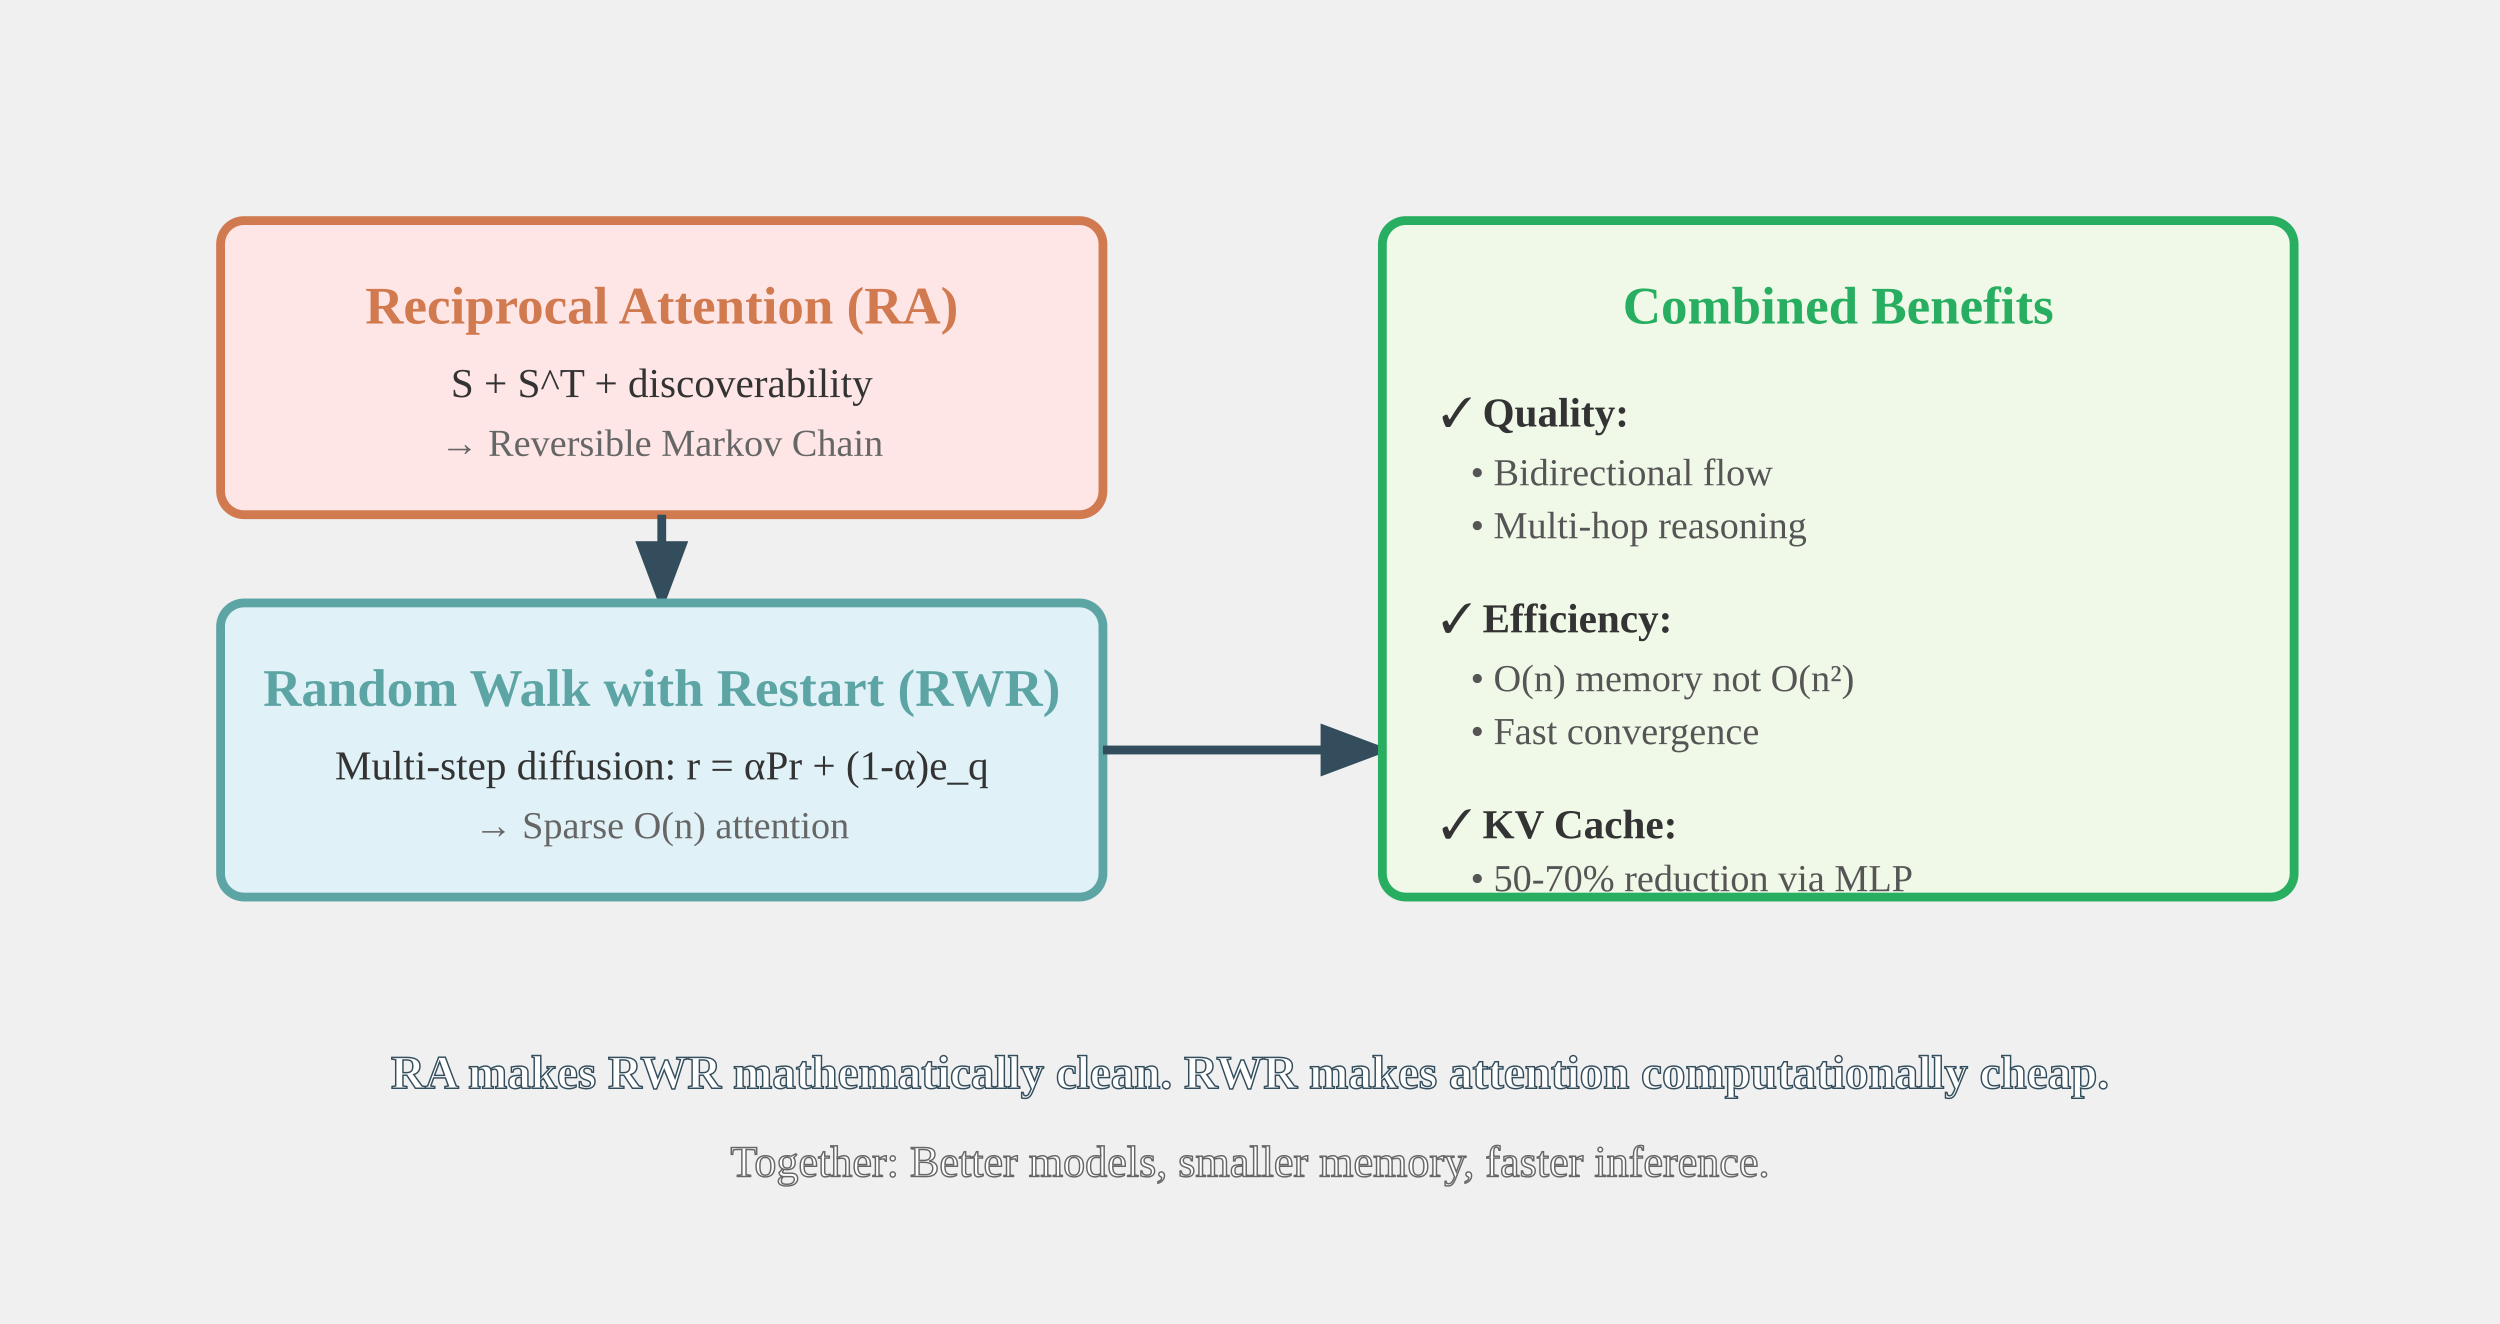
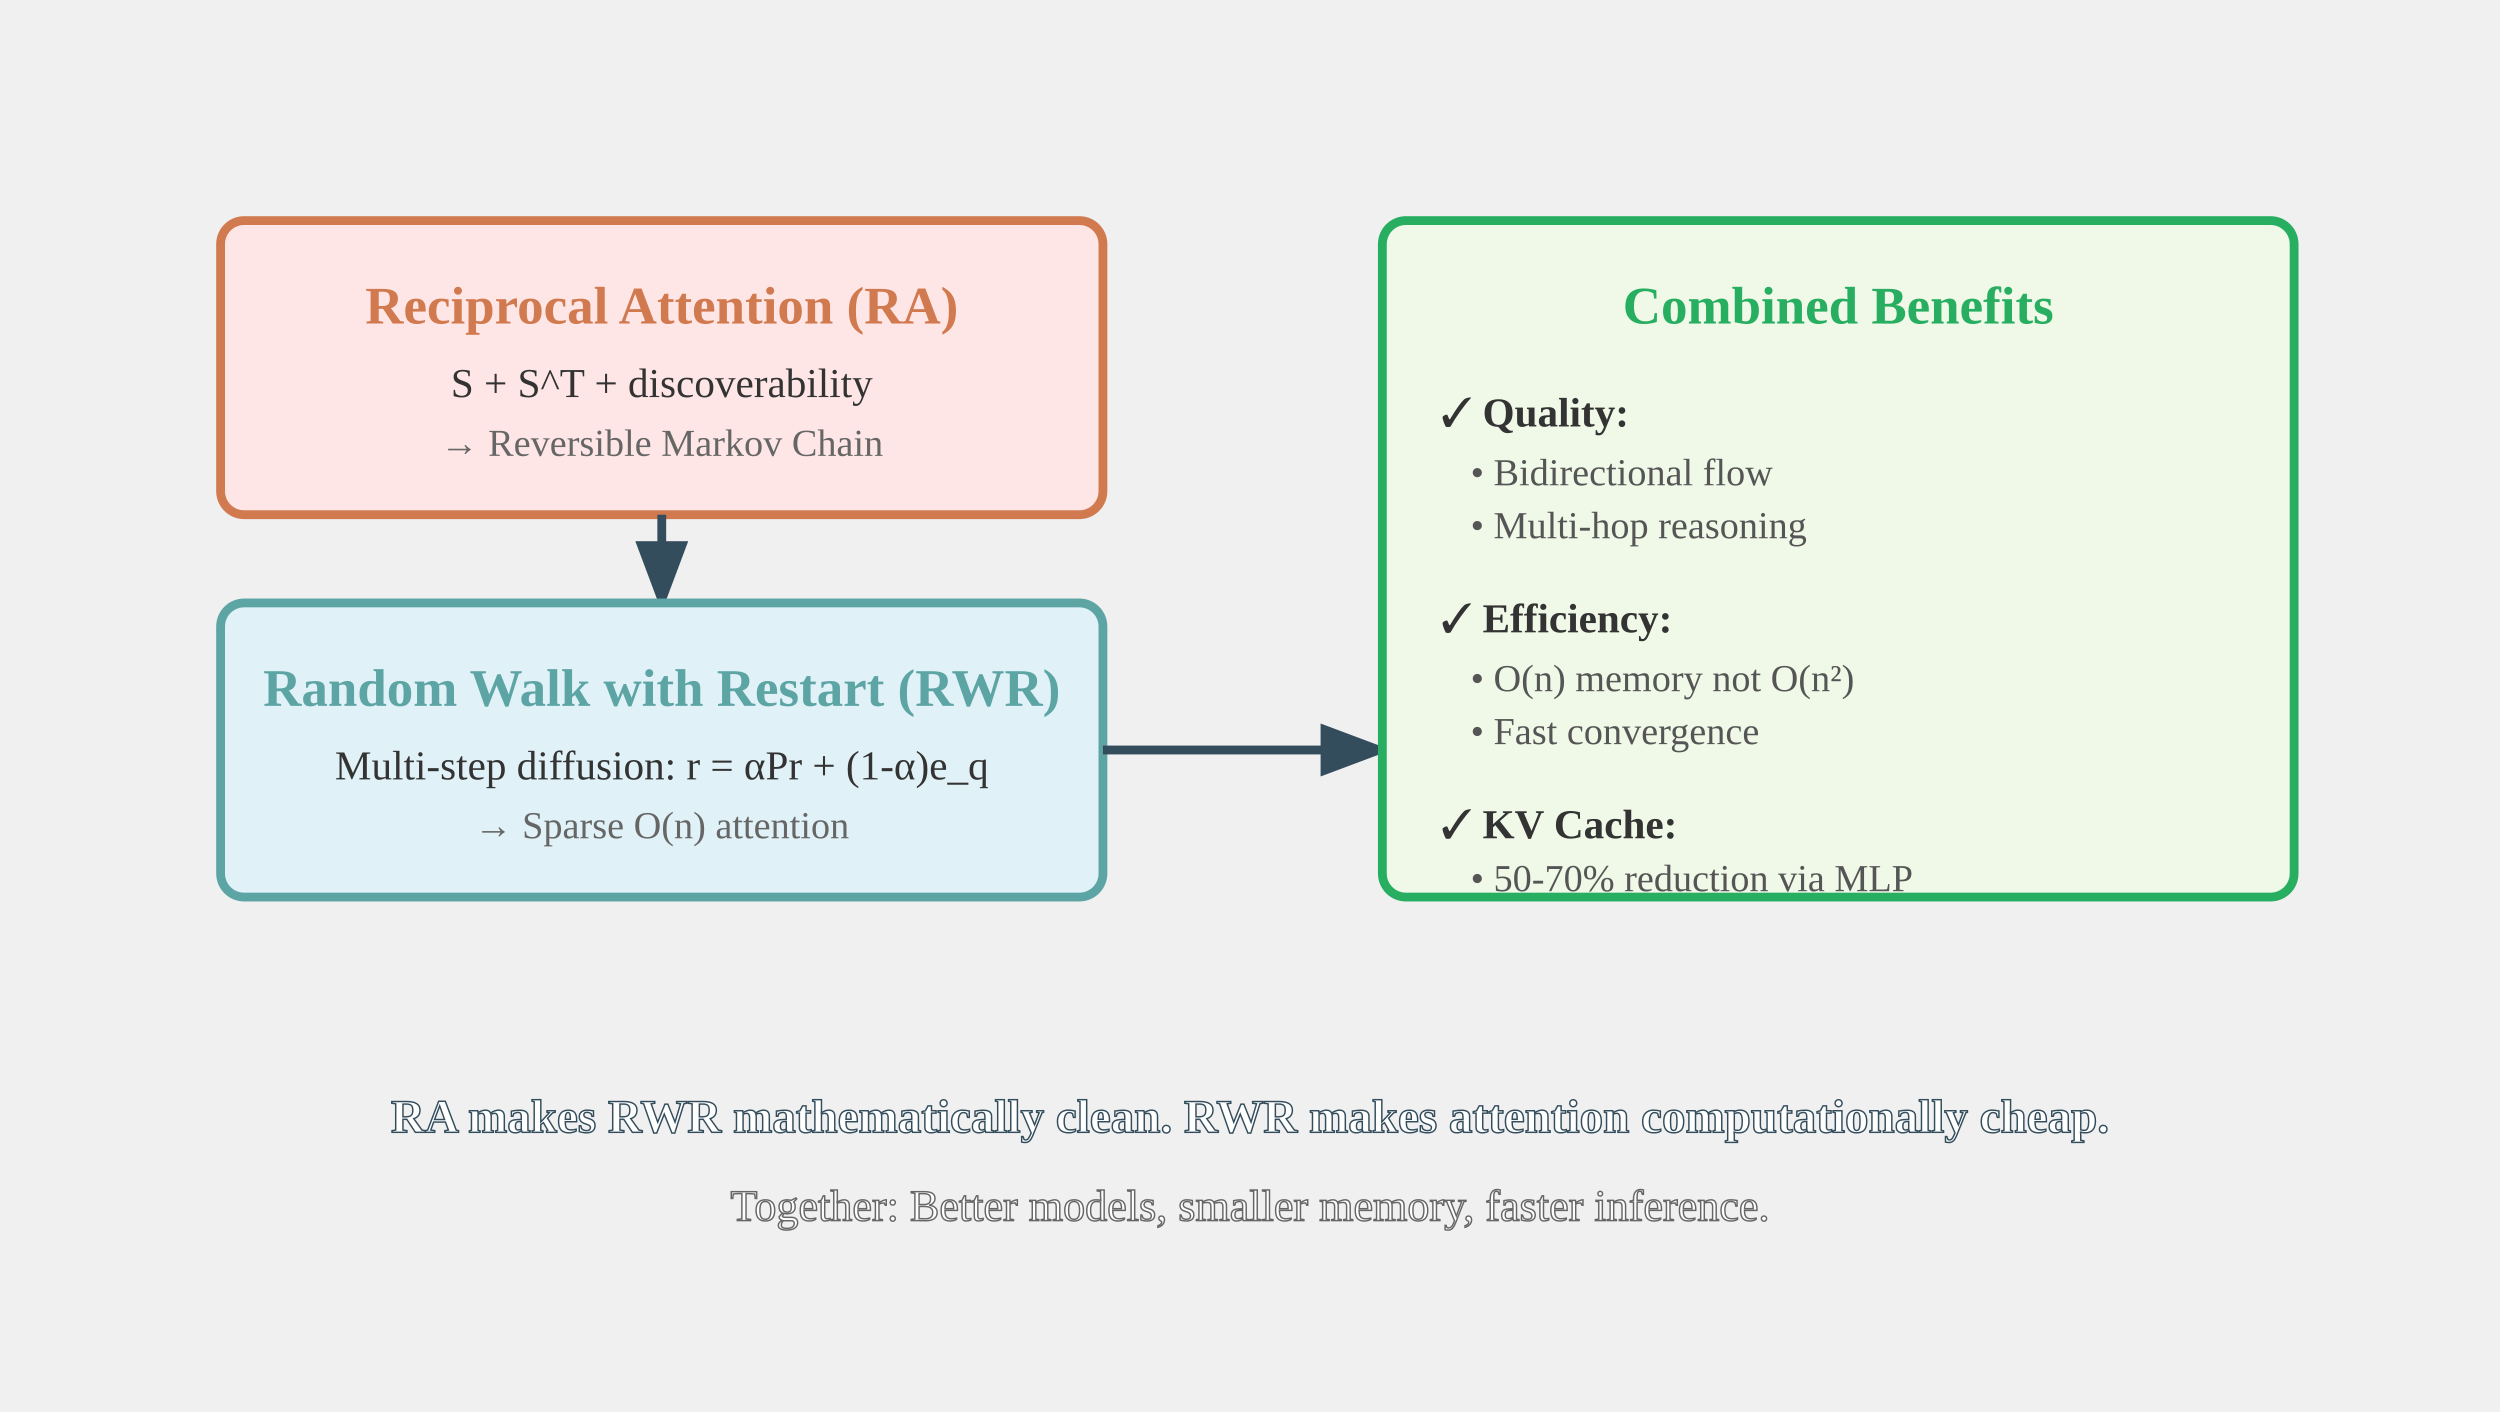
- <svg xmlns="http://www.w3.org/2000/svg" width="850" height="450" viewBox="0 0 850 450">
+ <svg xmlns="http://www.w3.org/2000/svg" width="850" height="480" viewBox="0 0 850 480">
  <defs>
    <marker id="arrow-flow" markerWidth="8" markerHeight="8" refX="7" refY="3" orient="auto">
      <polygon points="0 0, 8 3, 0 6" fill="#334d5c" />
    </marker>
  </defs>
  <rect x="75" y="75" width="300" height="100" fill="#ffe6e6" stroke="#d17a4f" stroke-width="3" rx="8" />
  <text x="225" y="110" text-anchor="middle" font-size="18" font-weight="bold" fill="#d17a4f">
        Reciprocal Attention (RA)
    </text>
  <text x="225" y="135" text-anchor="middle" font-size="14" fill="#333">
        S + S^T + discoverability
    </text>
  <text x="225" y="155" text-anchor="middle" font-size="13" fill="#666">
        → Reversible Markov Chain
    </text>
  <path d="M 225 175 L 225 205" stroke="#334d5c" stroke-width="3" marker-end="url(#arrow-flow)" />
  <rect x="75" y="205" width="300" height="100" fill="#e0f2f7" stroke="#5da5a5" stroke-width="3" rx="8" />
  <text x="225" y="240" text-anchor="middle" font-size="18" font-weight="bold" fill="#5da5a5">
        Random Walk with Restart (RWR)
    </text>
  <text x="225" y="265" text-anchor="middle" font-size="14" fill="#333">
        Multi-step diffusion: r = αPr + (1-α)e_q
    </text>
  <text x="225" y="285" text-anchor="middle" font-size="13" fill="#666">
        → Sparse O(n) attention
    </text>
  <path d="M 375 255 L 470 255" stroke="#334d5c" stroke-width="3" marker-end="url(#arrow-flow)" />
  <rect x="470" y="75" width="310" height="230" fill="#f0f9e8" stroke="#27ae60" stroke-width="3" rx="8" />
  <text x="625" y="110" text-anchor="middle" font-size="18" font-weight="bold" fill="#27ae60">
        Combined Benefits
    </text>
  <text x="490" y="145" font-size="14" fill="#333" font-weight="bold">✓ Quality:</text>
  <text x="500" y="165" font-size="13" fill="#555">• Bidirectional flow</text>
  <text x="500" y="183" font-size="13" fill="#555">• Multi-hop reasoning</text>
  <text x="490" y="215" font-size="14" fill="#333" font-weight="bold">✓ Efficiency:</text>
  <text x="500" y="235" font-size="13" fill="#555">• O(n) memory not O(n²)</text>
  <text x="500" y="253" font-size="13" fill="#555">• Fast convergence</text>
  <text x="490" y="285" font-size="14" fill="#333" font-weight="bold">✓ KV Cache:</text>
  <text x="500" y="303" font-size="13" fill="#555">• 50-70% reduction via MLP</text>
-   <text x="425" y="370" text-anchor="middle" font-size="16" font-weight="bold" fill="white" stroke="#334d5c" stroke-width="0.5">
+   <text x="425" y="385" text-anchor="middle" font-size="16" font-weight="bold" fill="white" stroke="#334d5c" stroke-width="0.5">
        RA makes RWR mathematically clean. RWR makes attention computationally cheap.
    </text>
-   <text x="425" y="400" text-anchor="middle" font-size="15" fill="white" stroke="#666" stroke-width="0.5">
+   <text x="425" y="415" text-anchor="middle" font-size="15" fill="white" stroke="#666" stroke-width="0.5">
        Together: Better models, smaller memory, faster inference.
    </text>
</svg>
